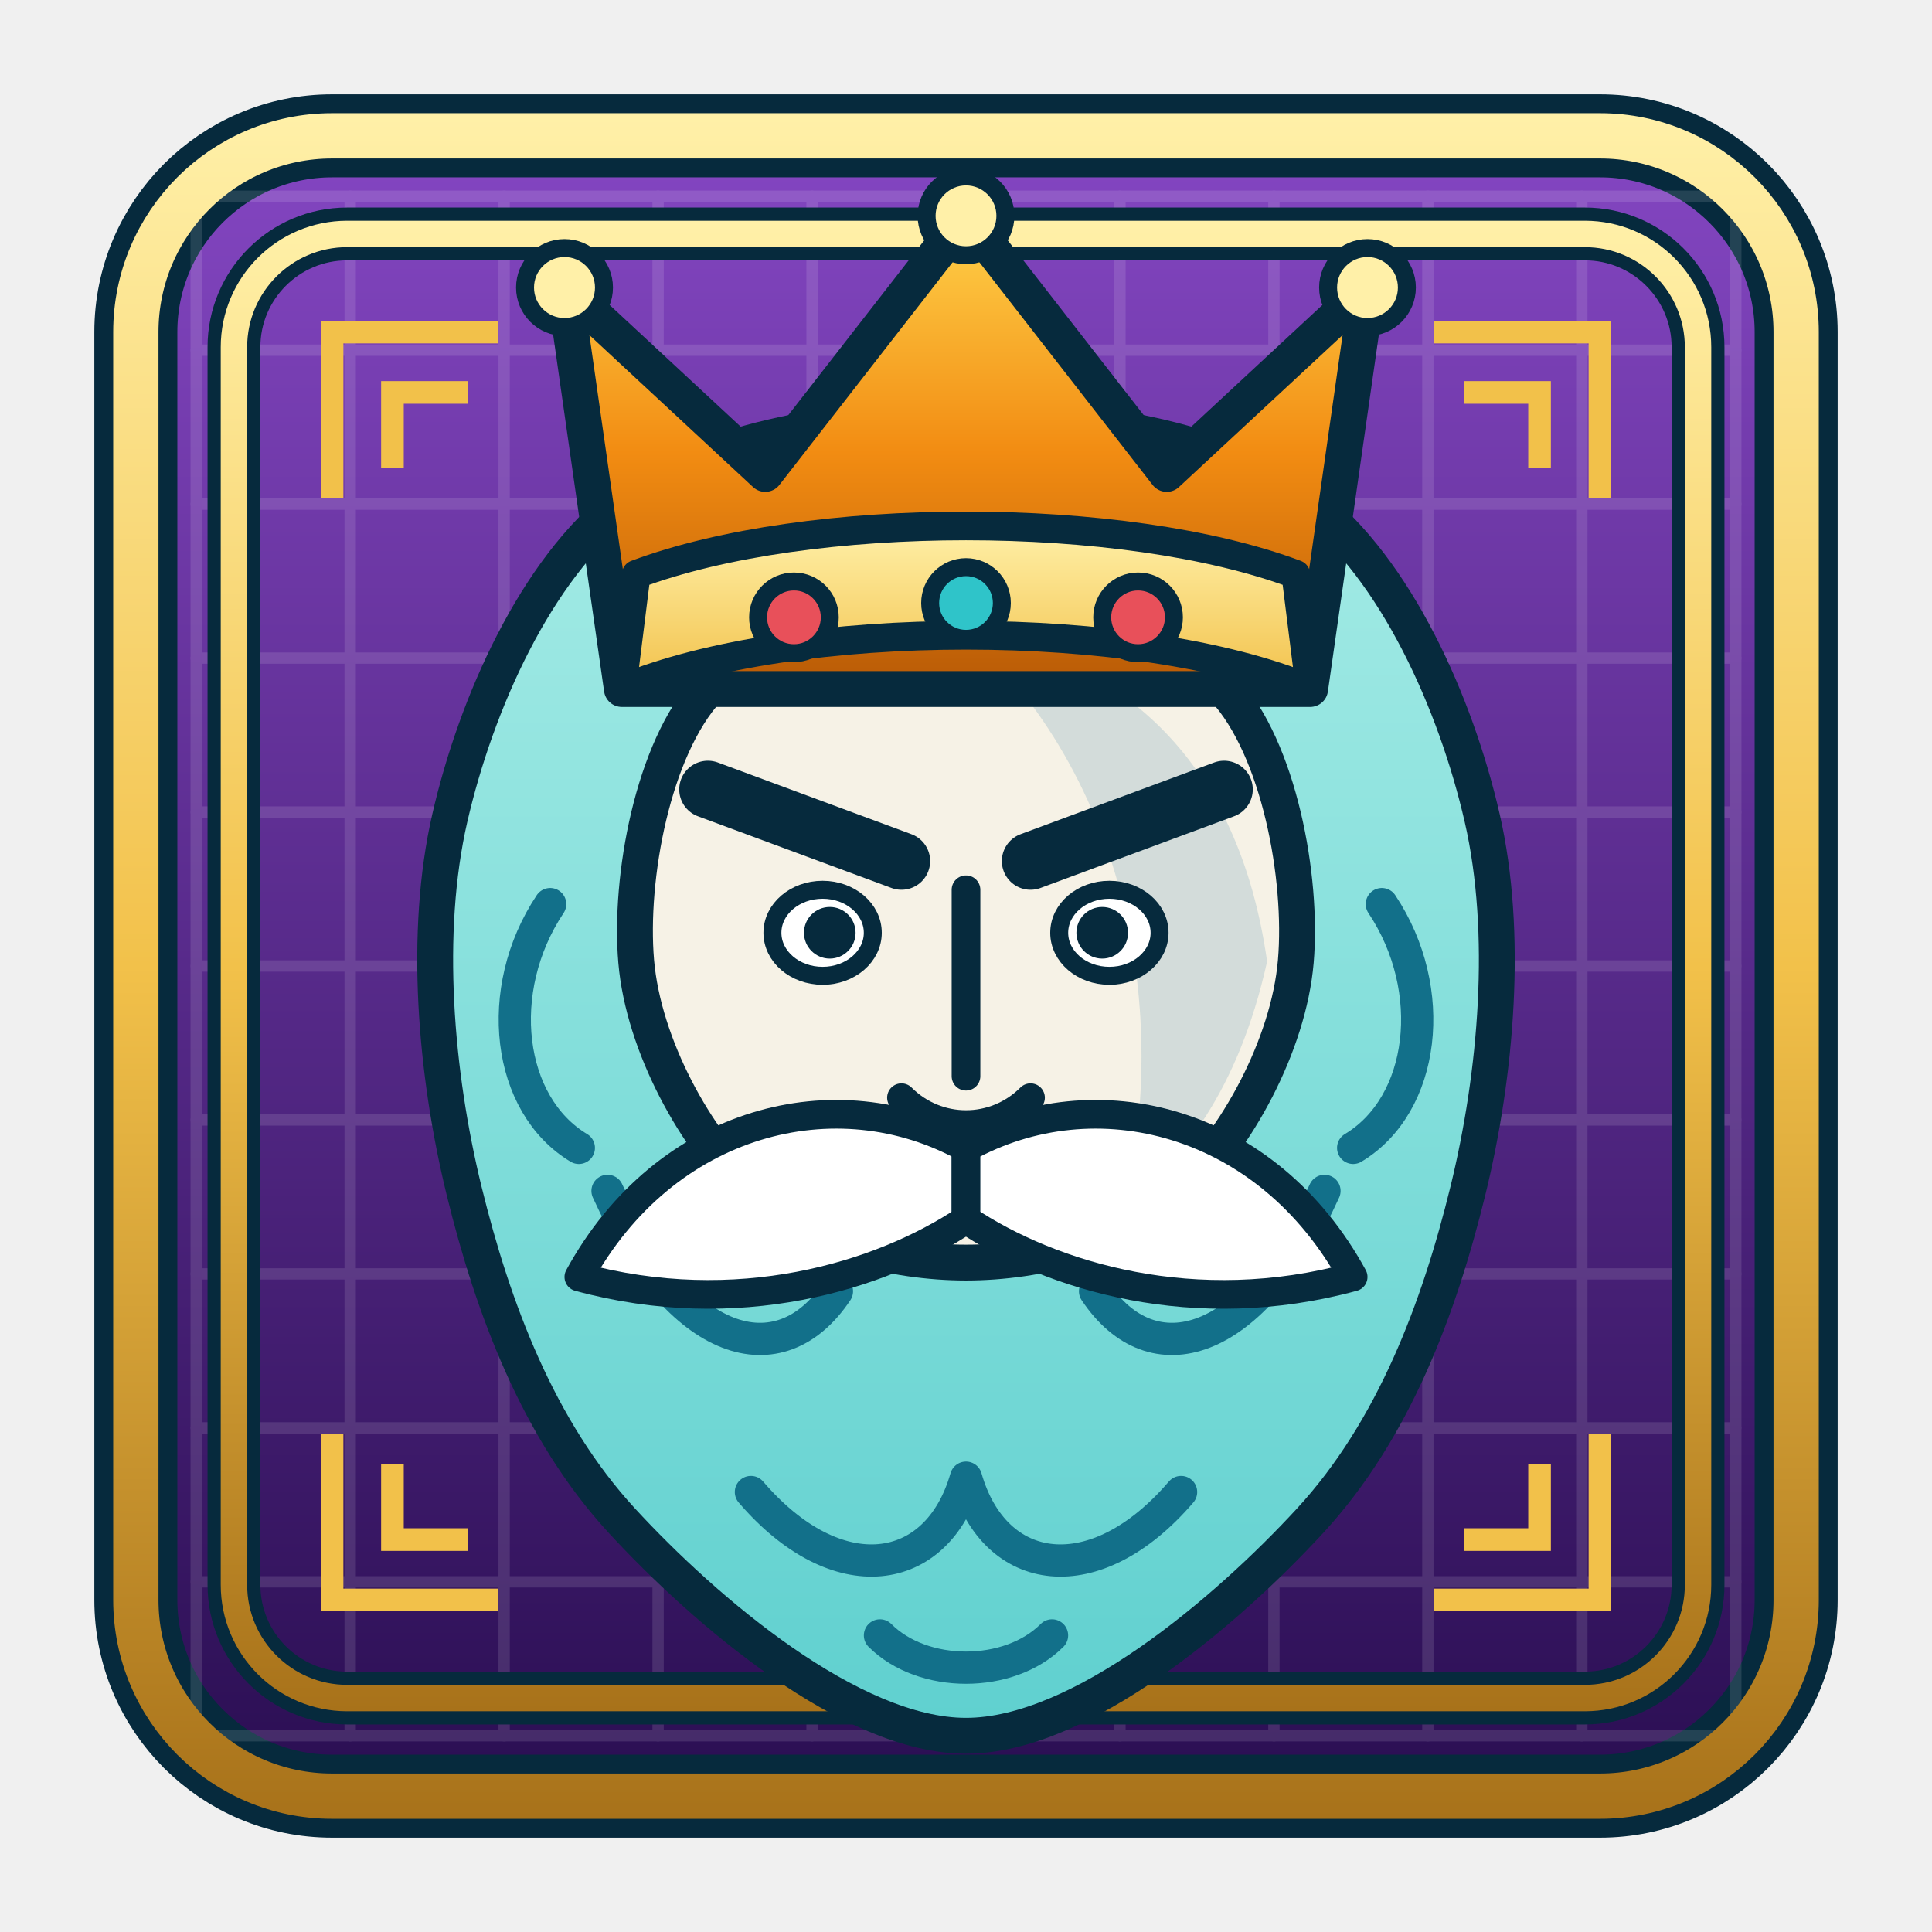
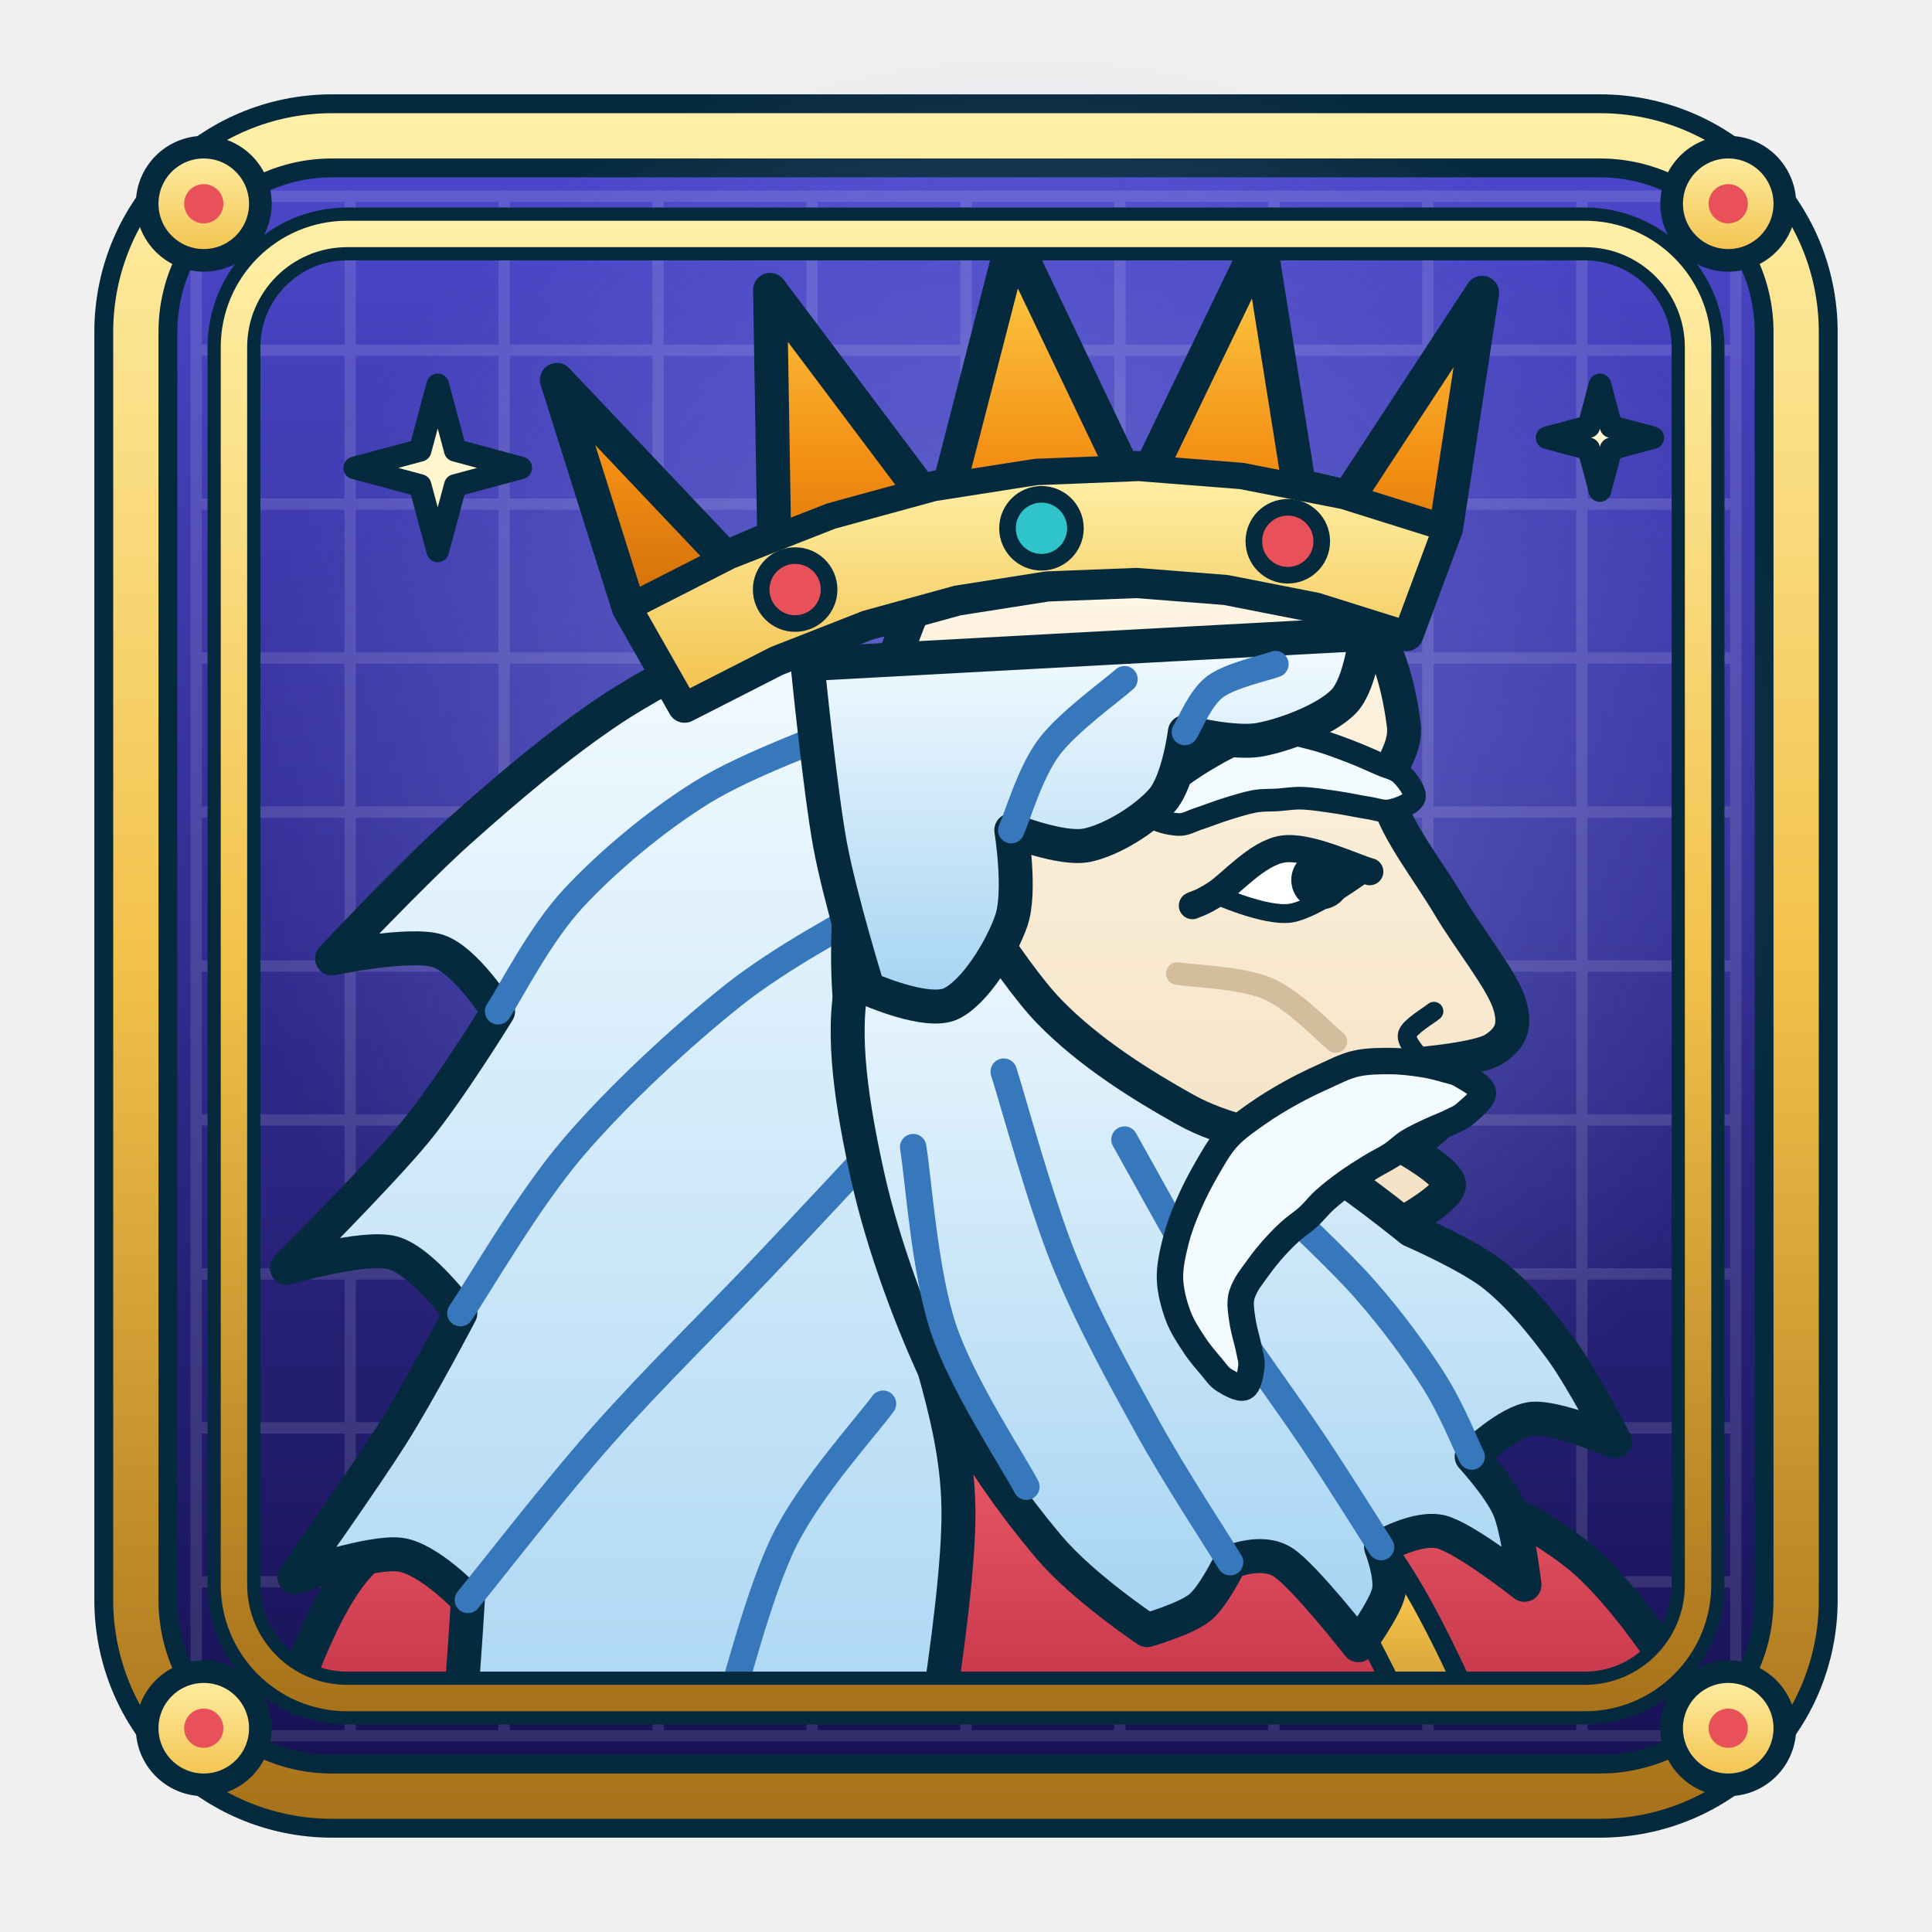
<svg xmlns="http://www.w3.org/2000/svg" width="256" height="256" viewBox="0 0 256 256">
  <defs>
    <linearGradient id="linear-gradient-1" x1="128" y1="18" x2="128" y2="238" gradientUnits="userSpaceOnUse">
-       <stop offset="0" stop-color="#8446c2" />
-       <stop offset="1" stop-color="#2a0e52" />
+       <stop offset="0" stop-color="#4c48cc" />
+       <stop offset="1" stop-color="#161052" />
    </linearGradient>
-     <linearGradient id="linear-gradient-2" x1="128" y1="15" x2="128" y2="241" gradientUnits="userSpaceOnUse">
+     <radialGradient id="radial-gradient-1" cx="136" cy="108" r="104" gradientUnits="userSpaceOnUse">
+       <stop offset="0" stop-color="#9aa4ff" stop-opacity="0.5" />
+       <stop offset="1" stop-color="#9aa4ff" stop-opacity="0" />
+     </radialGradient>
+     <clipPath id="clip-path-1">
+       <path d="M46 31 L210 31 C218.28 31 225 37.72 225 46 L225 210 C225 218.28 218.28 225 210 225 L46 225 C37.72 225 31 218.28 31 210 L31 46 C31 37.72 37.72 31 46 31 Z" />
+     </clipPath>
+     <linearGradient id="linear-gradient-2" x1="134" y1="184" x2="134" y2="244" gradientUnits="userSpaceOnUse">
+       <stop offset="0" stop-color="#f2606c" />
+       <stop offset="1" stop-color="#b3243c" />
+     </linearGradient>
+     <linearGradient id="linear-gradient-3" x1="175" y1="187" x2="175" y2="239" gradientUnits="userSpaceOnUse">
      <stop offset="0" stop-color="#fff0a8" />
      <stop offset="0.5" stop-color="#f2c14a" />
      <stop offset="1" stop-color="#a8721a" />
    </linearGradient>
-     <linearGradient id="linear-gradient-3" x1="128" y1="29.25" x2="128" y2="226.75" gradientUnits="userSpaceOnUse">
+     <linearGradient id="linear-gradient-4" x1="85.5" y1="82" x2="85.5" y2="246" gradientUnits="userSpaceOnUse">
+       <stop offset="0" stop-color="#f4fbff" />
+       <stop offset="1" stop-color="#a4d3f2" />
+     </linearGradient>
+     <linearGradient id="linear-gradient-5" x1="156.38" y1="73.8" x2="156.38" y2="183.51" gradientUnits="userSpaceOnUse">
+       <stop offset="0" stop-color="#fff6e4" />
+       <stop offset="1" stop-color="#f0dcbc" />
+     </linearGradient>
+     <linearGradient id="linear-gradient-6" x1="163.16" y1="114" x2="163.16" y2="218" gradientUnits="userSpaceOnUse">
+       <stop offset="0" stop-color="#f4fbff" />
+       <stop offset="1" stop-color="#a4d3f2" />
+     </linearGradient>
+     <linearGradient id="linear-gradient-7" x1="144" y1="84" x2="144" y2="133.37" gradientUnits="userSpaceOnUse">
+       <stop offset="0" stop-color="#f4fbff" />
+       <stop offset="1" stop-color="#a4d3f2" />
+     </linearGradient>
+     <linearGradient id="linear-gradient-8" x1="135.09" y1="31.68" x2="135.09" y2="93.52" gradientUnits="userSpaceOnUse">
+       <stop offset="0" stop-color="#ffd24a" />
+       <stop offset="0.5" stop-color="#f28c12" />
+       <stop offset="1" stop-color="#b85a06" />
+     </linearGradient>
+     <linearGradient id="linear-gradient-9" x1="137.46" y1="62" x2="137.46" y2="93.52" gradientUnits="userSpaceOnUse">
+       <stop offset="0" stop-color="#fff0a8" />
+       <stop offset="1" stop-color="#f2c14a" />
+     </linearGradient>
+     <linearGradient id="linear-gradient-10" x1="128" y1="15" x2="128" y2="241" gradientUnits="userSpaceOnUse">
      <stop offset="0" stop-color="#fff0a8" />
      <stop offset="0.5" stop-color="#f2c14a" />
      <stop offset="1" stop-color="#a8721a" />
    </linearGradient>
-     <linearGradient id="linear-gradient-4" x1="128" y1="55.2" x2="128" y2="230" gradientUnits="userSpaceOnUse">
-       <stop offset="0" stop-color="#a6ece6" />
-       <stop offset="1" stop-color="#5fd0cf" />
+     <linearGradient id="linear-gradient-11" x1="128" y1="29.25" x2="128" y2="226.75" gradientUnits="userSpaceOnUse">
+       <stop offset="0" stop-color="#fff0a8" />
+       <stop offset="0.5" stop-color="#f2c14a" />
+       <stop offset="1" stop-color="#a8721a" />
    </linearGradient>
-     <linearGradient id="linear-gradient-5" x1="128" y1="28.6" x2="128" y2="91.3" gradientUnits="userSpaceOnUse">
-       <stop offset="0" stop-color="#ffd24a" />
-       <stop offset="0.5" stop-color="#f28c12" />
-       <stop offset="1" stop-color="#b85a06" />
+     <linearGradient id="linear-gradient-12" x1="27" y1="19.5" x2="27" y2="34.5" gradientUnits="userSpaceOnUse">
+       <stop offset="0" stop-color="#fff0a8" />
+       <stop offset="1" stop-color="#f2c14a" />
    </linearGradient>
-     <linearGradient id="linear-gradient-6" x1="128" y1="69.69" x2="128" y2="91.3" gradientUnits="userSpaceOnUse">
+     <linearGradient id="linear-gradient-13" x1="27" y1="221.5" x2="27" y2="236.5" gradientUnits="userSpaceOnUse">
+       <stop offset="0" stop-color="#fff0a8" />
+       <stop offset="1" stop-color="#f2c14a" />
+     </linearGradient>
+     <linearGradient id="linear-gradient-14" x1="229" y1="19.5" x2="229" y2="34.5" gradientUnits="userSpaceOnUse">
+       <stop offset="0" stop-color="#fff0a8" />
+       <stop offset="1" stop-color="#f2c14a" />
+     </linearGradient>
+     <linearGradient id="linear-gradient-15" x1="229" y1="221.5" x2="229" y2="236.5" gradientUnits="userSpaceOnUse">
      <stop offset="0" stop-color="#fff0a8" />
      <stop offset="1" stop-color="#f2c14a" />
    </linearGradient>
  </defs>
  <g>
    <path d="M44 18 L212 18 C226.36 18 238 29.64 238 44 L238 212 C238 226.36 226.36 238 212 238 L44 238 C29.64 238 18 226.36 18 212 L18 44 C18 29.64 29.64 18 44 18 Z" fill="url(#linear-gradient-1)" stroke="#062a3d" stroke-width="11" stroke-linecap="round" stroke-linejoin="round" />
+     <circle cx="136" cy="108" r="104" fill="url(#radial-gradient-1)" />
    <g opacity="0.12">
      <rect x="26" y="26" width="204" height="204" fill="none" stroke="#ffffff" stroke-width="1.5" stroke-linecap="round" stroke-linejoin="round" />
      <line x1="26" y1="46.4" x2="230" y2="46.4" fill="none" stroke="#ffffff" stroke-width="1.5" stroke-linecap="round" stroke-linejoin="round" />
      <line x1="26" y1="66.8" x2="230" y2="66.8" fill="none" stroke="#ffffff" stroke-width="1.5" stroke-linecap="round" stroke-linejoin="round" />
      <line x1="26" y1="87.2" x2="230" y2="87.2" fill="none" stroke="#ffffff" stroke-width="1.5" stroke-linecap="round" stroke-linejoin="round" />
      <line x1="26" y1="107.6" x2="230" y2="107.6" fill="none" stroke="#ffffff" stroke-width="1.5" stroke-linecap="round" stroke-linejoin="round" />
      <line x1="26" y1="128" x2="230" y2="128" fill="none" stroke="#ffffff" stroke-width="1.5" stroke-linecap="round" stroke-linejoin="round" />
      <line x1="26" y1="148.4" x2="230" y2="148.4" fill="none" stroke="#ffffff" stroke-width="1.5" stroke-linecap="round" stroke-linejoin="round" />
      <line x1="26" y1="168.8" x2="230" y2="168.8" fill="none" stroke="#ffffff" stroke-width="1.5" stroke-linecap="round" stroke-linejoin="round" />
      <line x1="26" y1="189.2" x2="230" y2="189.2" fill="none" stroke="#ffffff" stroke-width="1.5" stroke-linecap="round" stroke-linejoin="round" />
      <line x1="26" y1="209.6" x2="230" y2="209.6" fill="none" stroke="#ffffff" stroke-width="1.5" stroke-linecap="round" stroke-linejoin="round" />
      <line x1="46.4" y1="26" x2="46.4" y2="230" fill="none" stroke="#ffffff" stroke-width="1.5" stroke-linecap="round" stroke-linejoin="round" />
      <line x1="66.8" y1="26" x2="66.8" y2="230" fill="none" stroke="#ffffff" stroke-width="1.5" stroke-linecap="round" stroke-linejoin="round" />
      <line x1="87.2" y1="26" x2="87.2" y2="230" fill="none" stroke="#ffffff" stroke-width="1.5" stroke-linecap="round" stroke-linejoin="round" />
      <line x1="107.6" y1="26" x2="107.6" y2="230" fill="none" stroke="#ffffff" stroke-width="1.5" stroke-linecap="round" stroke-linejoin="round" />
      <line x1="128" y1="26" x2="128" y2="230" fill="none" stroke="#ffffff" stroke-width="1.5" stroke-linecap="round" stroke-linejoin="round" />
      <line x1="148.4" y1="26" x2="148.4" y2="230" fill="none" stroke="#ffffff" stroke-width="1.5" stroke-linecap="round" stroke-linejoin="round" />
      <line x1="168.8" y1="26" x2="168.8" y2="230" fill="none" stroke="#ffffff" stroke-width="1.5" stroke-linecap="round" stroke-linejoin="round" />
      <line x1="189.2" y1="26" x2="189.2" y2="230" fill="none" stroke="#ffffff" stroke-width="1.5" stroke-linecap="round" stroke-linejoin="round" />
      <line x1="209.6" y1="26" x2="209.6" y2="230" fill="none" stroke="#ffffff" stroke-width="1.5" stroke-linecap="round" stroke-linejoin="round" />
    </g>
-     <path d="M44 18 L212 18 C226.36 18 238 29.64 238 44 L238 212 C238 226.36 226.36 238 212 238 L44 238 C29.64 238 18 226.36 18 212 L18 44 C18 29.64 29.64 18 44 18 Z" fill="none" stroke="url(#linear-gradient-2)" stroke-width="6" stroke-linecap="round" stroke-linejoin="round" />
+     <g clip-path="url(#clip-path-1)">
+       <g>
+         <path d="M33 244 C33 244 39.33 217 47 208 C54.67 199 66.67 194 79 190 C91.33 186 106.33 184 121 184 C135.67 184 152.33 186.33 167 190 C181.67 193.67 197.67 197 209 206 C220.33 215 235 244 235 244 Z" fill="url(#linear-gradient-2)" stroke="#062a3d" stroke-width="4.5" stroke-linecap="round" stroke-linejoin="round" />
+         <path d="M155 190 C159 192.67 172.33 198.33 179 206 C185.67 213.67 192.33 231 195 236" fill="none" stroke="#062a3d" stroke-width="11" stroke-linecap="round" stroke-linejoin="round" />
+         <path d="M155 190 C159 192.67 172.33 198.33 179 206 C185.67 213.67 192.33 231 195 236" fill="none" stroke="url(#linear-gradient-3)" stroke-width="6" stroke-linecap="round" stroke-linejoin="round" />
+         <path d="M103 82 C103 82 88 89.33 81 94 C74 98.67 67.17 104.5 61 110 C54.83 115.5 44 127 44 127 C44 127 54.33 124.83 58 126 C61.67 127.17 66 134 66 134 C66 134 59.67 144.33 55 150 C50.33 155.67 38 168 38 168 C38 168 48.17 165 52 166 C55.83 167 61 174 61 174 C61 174 55.67 184.17 52 190 C48.33 195.83 39 209 39 209 C39 209 49.17 205.5 53 206 C56.83 206.5 62 212 62 212 C62 212 61.5 220.33 61 226 C60.5 231.67 59 246 59 246 L121 246 C121 246 127.17 213.67 127 200 C126.83 186.33 120.83 175.67 120 164 C119.17 152.33 119.83 140.33 122 130 C124.17 119.67 133 102 133 102 Z" fill="url(#linear-gradient-4)" stroke="#062a3d" stroke-width="4.5" stroke-linecap="round" stroke-linejoin="round" />
+         <path d="M113 96 C109.67 97.5 99.17 101.17 93 105 C86.83 108.83 80.5 114.17 76 119 C71.5 123.83 67.67 131.5 66 134" fill="none" stroke="#3777bb" stroke-width="3.5" stroke-linecap="round" stroke-linejoin="round" />
+         <path d="M116 120 C112.83 122 103.67 126.67 97 132 C90.33 137.33 82 145 76 152 C70 159 63.5 170.33 61 174" fill="none" stroke="#3777bb" stroke-width="3.5" stroke-linecap="round" stroke-linejoin="round" />
+         <path d="M116 152 C113.5 154.67 107 161.67 101 168 C95 174.33 86.5 182.67 80 190 C73.5 197.33 65 208.33 62 212" fill="none" stroke="#3777bb" stroke-width="3.5" stroke-linecap="round" stroke-linejoin="round" />
+         <path d="M117 186 C114.83 189 107.5 197 104 204 C100.5 211 97.33 224 96 228" fill="none" stroke="#3777bb" stroke-width="3.5" stroke-linecap="round" stroke-linejoin="round" />
+         <path d="M123 76 C123 76 157.33 73 167 74 C176.67 75 177.83 78.33 181 82 C184.17 85.67 185.5 92 186 96 C186.5 100 183 102 184 106 C185 110 189.33 115.5 192 120 C194.67 124.5 199 129.83 200 133 C201 136.17 200 137.67 198 139 C196 140.33 188 141 188 141 C188 141 191.33 146.17 191 148 C190.67 149.83 186 152 186 152 C186 152 192 155.33 192 157 C192 158.67 186 162 186 162 C186 162 190.83 168.67 189 172 C187.17 175.33 181.67 180.33 175 182 C168.33 183.67 157.33 184.33 149 182 C140.67 179.67 131 175.67 125 168 C119 160.33 114.67 147.33 113 136 C111.33 124.67 113.33 110 115 100 C116.67 90 123 76 123 76 Z" fill="url(#linear-gradient-5)" stroke="#062a3d" stroke-width="4.5" stroke-linecap="round" stroke-linejoin="round" />
+         <path d="M190 134 C189.42 134.5 186.83 136 186.5 137 C186.17 138 187.75 139.5 188 140" fill="none" stroke="#062a3d" stroke-width="2.5" stroke-linecap="round" stroke-linejoin="round" />
+         <path d="M156 129 C158 129.33 164.5 129.5 168 131 C171.5 132.5 175.5 136.83 177 138" fill="none" stroke="#d3bd9c" stroke-width="3" stroke-linecap="round" stroke-linejoin="round" />
+         <path d="M161 118.5 C161 118.5 166.67 113 170 112.5 C173.33 112 181 115.5 181 115.5 C181 115.5 174.33 120.5 171 121 C167.67 121.5 161 118.5 161 118.5 Z" fill="#ffffff" stroke="#062a3d" stroke-width="2.5" stroke-linecap="round" stroke-linejoin="round" />
+         <circle cx="175" cy="116.6" r="3.9" fill="#062a3d" />
+         <path d="M158 120 C158.5 119.75 159 119.75 161 118.5 C163 117.25 166.58 113 170 112.5 C173.42 112 179.58 115 181.5 115.5" fill="none" stroke="#062a3d" stroke-width="3.6" stroke-linecap="round" stroke-linejoin="round" />
+         <path d="M152.75 108.09 C153.12 108.84 155.08 109.18 156.09 109.25 C157.1 109.31 157.74 108.83 158.8 108.49 C159.86 108.15 161.21 107.6 162.45 107.22 C163.69 106.83 165.1 106.39 166.24 106.18 C167.38 105.98 168.24 106.06 169.3 105.99 C170.36 105.92 171.33 105.72 172.61 105.77 C173.89 105.82 175.54 106.08 176.98 106.29 C178.42 106.5 180.01 106.85 181.23 107.04 C182.45 107.22 183.28 107.63 184.31 107.4 C185.34 107.18 187.17 106.49 187.4 105.69 C187.63 104.89 186.44 103.33 185.69 102.6 C184.94 101.86 184.08 101.79 182.92 101.28 C181.77 100.77 180.28 100.09 178.77 99.52 C177.26 98.95 175.54 98.29 173.86 97.87 C172.18 97.45 170.37 96.9 168.7 97.01 C167.03 97.12 165.35 97.92 163.82 98.56 C162.3 99.2 160.84 100.08 159.55 100.84 C158.27 101.6 157.08 102.46 156.14 103.11 C155.2 103.76 154.47 103.92 153.91 104.75 C153.34 105.58 152.39 107.34 152.75 108.09 Z" fill="#f4fbff" stroke="#062a3d" stroke-width="3" stroke-linecap="round" stroke-linejoin="round" />
+         <path d="M125 114 C125 114 133.67 128.5 139 134 C144.33 139.5 151.33 143.83 157 147 C162.67 150.17 168 150.33 173 153 C178 155.67 187 163 187 163 C187 163 194.67 166.33 198 169 C201.33 171.67 204.33 175.33 207 179 C209.67 182.67 214 191 214 191 C214 191 206.17 187.67 203 188 C199.83 188.33 195 193 195 193 C195 193 198.83 197.17 200 200 C201.17 202.83 202 210 202 210 C202 210 194.17 203.83 191 203 C187.83 202.17 183 205 183 205 C183 205 184.5 208.83 184 211 C183.5 213.17 180 218 180 218 C180 218 172.83 208.83 170 207 C167.17 205.17 163 207 163 207 C163 207 160.83 211.5 159 213 C157.17 214.5 152 216 152 216 C152 216 143.5 210.33 139 205 C134.5 199.67 129 192.17 125 184 C121 175.83 117 165 115 156 C113 147 111.33 137 113 130 C114.67 123 125 114 125 114 Z" fill="url(#linear-gradient-6)" stroke="#062a3d" stroke-width="4.5" stroke-linecap="round" stroke-linejoin="round" />
+         <path d="M169 159 C171 161 177.5 167 181 171 C184.5 175 187.67 179.33 190 183 C192.33 186.67 194.17 191.33 195 193" fill="none" stroke="#3777bb" stroke-width="3.5" stroke-linecap="round" stroke-linejoin="round" />
+         <path d="M149 151 C151 154.5 156.83 165.33 161 172 C165.17 178.67 170.33 185.5 174 191 C177.67 196.5 181.5 202.67 183 205" fill="none" stroke="#3777bb" stroke-width="3.5" stroke-linecap="round" stroke-linejoin="round" />
+         <path d="M133 142 C134.33 146.17 137.83 159.17 141 167 C144.17 174.83 148.33 182.33 152 189 C155.67 195.67 161.17 204 163 207" fill="none" stroke="#3777bb" stroke-width="3.5" stroke-linecap="round" stroke-linejoin="round" />
+         <path d="M121 152 C121.67 156 122.5 168.5 125 176 C127.5 183.5 134.17 193.5 136 197" fill="none" stroke="#3777bb" stroke-width="3.5" stroke-linecap="round" stroke-linejoin="round" />
+         <path d="M196.49 144.77 C196.41 143.94 194.59 143.02 193.77 142.51 C192.95 142 192.5 141.96 191.59 141.71 C190.69 141.45 189.58 141.15 188.35 140.97 C187.11 140.78 185.65 140.6 184.2 140.6 C182.75 140.59 181.12 140.6 179.65 140.94 C178.19 141.28 176.83 142 175.4 142.65 C173.96 143.29 172.5 144 171.05 144.81 C169.59 145.62 168.08 146.52 166.67 147.51 C165.27 148.5 163.78 149.5 162.64 150.76 C161.49 152.02 160.66 153.58 159.8 155.06 C158.94 156.55 158.15 158.1 157.48 159.66 C156.81 161.22 156.2 162.8 155.79 164.43 C155.38 166.07 154.98 167.8 155.03 169.45 C155.08 171.1 155.56 172.86 156.1 174.33 C156.64 175.79 157.54 177.12 158.28 178.24 C159.02 179.37 159.88 180.33 160.53 181.1 C161.18 181.87 161.47 182.4 162.19 182.86 C162.91 183.31 164.25 184.09 164.86 183.81 C165.46 183.52 165.7 182 165.81 181.14 C165.91 180.29 165.65 179.62 165.47 178.68 C165.29 177.75 164.9 176.53 164.72 175.51 C164.54 174.48 164.36 173.34 164.4 172.52 C164.44 171.69 164.66 171.2 164.97 170.55 C165.28 169.9 165.69 169.38 166.24 168.61 C166.79 167.85 167.51 166.85 168.27 165.97 C169.03 165.08 169.94 164.12 170.79 163.33 C171.64 162.54 172.57 161.97 173.36 161.24 C174.16 160.51 174.73 159.72 175.58 158.96 C176.42 158.2 177.45 157.41 178.45 156.69 C179.46 155.97 180.62 155.24 181.6 154.64 C182.58 154.03 183.51 153.61 184.35 153.06 C185.19 152.51 185.8 151.85 186.64 151.32 C187.48 150.8 188.48 150.35 189.4 149.91 C190.33 149.47 191.38 149.09 192.19 148.68 C192.99 148.28 193.51 148.14 194.23 147.49 C194.95 146.84 196.57 145.6 196.49 144.77 Z" fill="#f4fbff" stroke="#062a3d" stroke-width="3.5" stroke-linecap="round" stroke-linejoin="round" />
+         <path d="M107 88 L181 84 C181 84 180.33 90.67 178 93 C175.67 95.33 170.5 97.33 167 98 C163.5 98.67 157 97 157 97 C157 97 156.17 103.5 154 106 C151.83 108.5 147.33 111.33 144 112 C140.67 112.67 134 110 134 110 C134 110 135.33 118.17 134 122 C132.67 125.83 129.17 131.5 126 133 C122.83 134.5 115 131 115 131 C115 131 111.33 119.17 110 112 C108.67 104.83 107 88 107 88 Z" fill="url(#linear-gradient-7)" stroke="#062a3d" stroke-width="4.5" stroke-linecap="round" stroke-linejoin="round" />
+         <path d="M169 88 C167.67 88.5 163 89.5 161 91 C159 92.5 157.67 96 157 97" fill="none" stroke="#3777bb" stroke-width="3.5" stroke-linecap="round" stroke-linejoin="round" />
+         <path d="M149 90 C147.33 91.5 141.5 95.67 139 99 C136.5 102.33 134.83 108.17 134 110" fill="none" stroke="#3777bb" stroke-width="3.5" stroke-linecap="round" stroke-linejoin="round" />
+         <polygon points="186.38,84.03 174.4,80.27 162.48,77.93 150.6,77 138.73,77.46 126.83,79.33 114.87,82.62 102.83,87.34 90.71,93.52 83.29,80.48 73.79,50.34 96.13,73.91 102.58,71.15 102.04,38.41 122.04,65.03 125.84,64.22 134.24,31.68 148.72,61.98 152.53,62.05 166.98,32.12 172.13,64.37 178.64,65.87 196.39,38.79 191.62,69.97" fill="url(#linear-gradient-8)" stroke="#062a3d" stroke-width="4.5" stroke-linecap="round" stroke-linejoin="round" />
+         <polygon points="186.38,84.03 174.4,80.27 162.48,77.93 150.6,77 138.73,77.46 126.83,79.33 114.87,82.62 102.83,87.34 90.71,93.52 83.29,80.48 96.67,73.66 110.13,68.38 123.67,64.67 137.27,62.54 150.9,62 164.52,63.07 178.1,65.73 191.62,69.97" fill="url(#linear-gradient-9)" stroke="#062a3d" stroke-width="3.5" stroke-linecap="round" stroke-linejoin="round" />
+         <circle cx="170.64" cy="71.72" r="4.5" fill="#e8505a" stroke="#062a3d" stroke-width="2.2" stroke-linecap="round" stroke-linejoin="round" />
+         <circle cx="138" cy="70" r="4.5" fill="#2fc4c9" stroke="#062a3d" stroke-width="2.2" stroke-linecap="round" stroke-linejoin="round" />
+         <circle cx="105.36" cy="78.12" r="4.5" fill="#e8505a" stroke="#062a3d" stroke-width="2.2" stroke-linecap="round" stroke-linejoin="round" />
+       </g>
+     </g>
+     <path d="M44 18 L212 18 C226.36 18 238 29.64 238 44 L238 212 C238 226.36 226.36 238 212 238 L44 238 C29.64 238 18 226.36 18 212 L18 44 C18 29.64 29.64 18 44 18 Z" fill="none" stroke="url(#linear-gradient-10)" stroke-width="6" stroke-linecap="round" stroke-linejoin="round" />
    <path d="M46 31 L210 31 C218.28 31 225 37.72 225 46 L225 210 C225 218.28 218.28 225 210 225 L46 225 C37.72 225 31 218.28 31 210 L31 46 C31 37.72 37.72 31 46 31 Z" fill="none" stroke="#062a3d" stroke-width="7" stroke-linecap="round" stroke-linejoin="round" />
-     <path d="M46 31 L210 31 C218.28 31 225 37.72 225 46 L225 210 C225 218.28 218.28 225 210 225 L46 225 C37.72 225 31 218.28 31 210 L31 46 C31 37.72 37.72 31 46 31 Z" fill="none" stroke="url(#linear-gradient-3)" stroke-width="3.5" stroke-linecap="round" stroke-linejoin="round" />
-     <path d="M44 66 L44 44 L66 44 M52 62 L52 52 L62 52" fill="none" stroke="#f2c14a" stroke-width="3" stroke-miterlimit="10" />
-     <path d="M44 190 L44 212 L66 212 M52 194 L52 204 L62 204" fill="none" stroke="#f2c14a" stroke-width="3" stroke-miterlimit="10" />
-     <path d="M212 66 L212 44 L190 44 M204 62 L204 52 L194 52" fill="none" stroke="#f2c14a" stroke-width="3" stroke-miterlimit="10" />
-     <path d="M212 190 L212 212 L190 212 M204 194 L204 204 L194 204" fill="none" stroke="#f2c14a" stroke-width="3" stroke-miterlimit="10" />
-     <g>
-       <path d="M128 55.2 C143.2 55.2 162.2 57.74 173.6 66.6 C185 75.46 192.91 93.2 196.4 108.4 C199.89 123.6 198.3 142.29 194.5 157.8 C190.7 173.31 184.69 189.46 173.6 201.5 C162.51 213.54 143.2 230 128 230 C112.8 230 93.49 213.54 82.4 201.5 C71.31 189.46 65.3 173.31 61.5 157.8 C57.7 142.29 56.11 123.6 59.6 108.4 C63.09 93.2 71 75.46 82.4 66.6 C93.8 57.74 112.8 55.2 128 55.2 Z" fill="url(#linear-gradient-4)" stroke="#062a3d" stroke-width="4.75" stroke-linecap="round" stroke-linejoin="round" />
-       <path d="M80.5 157.8 C90 178.7 103.3 182.5 110.9 171.1" fill="none" stroke="#12708a" stroke-width="4.27" stroke-linecap="round" stroke-linejoin="round" />
-       <path d="M175.5 157.8 C166 178.7 152.7 182.5 145.1 171.1" fill="none" stroke="#12708a" stroke-width="4.27" stroke-linecap="round" stroke-linejoin="round" />
-       <path d="M99.5 197.7 C110.9 211 124.2 209.1 128 195.8 C131.8 209.1 145.1 211 156.5 197.7" fill="none" stroke="#12708a" stroke-width="4.27" stroke-linecap="round" stroke-linejoin="round" />
-       <path d="M72.9 119.8 C65.3 131.2 67.2 146.4 76.7 152.1" fill="none" stroke="#12708a" stroke-width="4.27" stroke-linecap="round" stroke-linejoin="round" />
-       <path d="M183.1 119.8 C190.7 131.2 188.8 146.4 179.3 152.1" fill="none" stroke="#12708a" stroke-width="4.27" stroke-linecap="round" stroke-linejoin="round" />
-       <path d="M116.6 216.7 C122.3 222.4 133.7 222.4 139.4 216.7" fill="none" stroke="#12708a" stroke-width="4.27" stroke-linecap="round" stroke-linejoin="round" />
-       <path d="M128 79.9 C139.4 79.9 154.91 83.39 162.2 91.3 C169.49 99.21 172.65 116.31 171.7 127.4 C170.75 138.49 163.79 151.15 156.5 157.8 C149.21 164.45 137.5 167.3 128 167.3 C118.5 167.3 106.79 164.45 99.5 157.8 C92.21 151.15 85.25 138.49 84.3 127.4 C83.35 116.31 86.51 99.21 93.8 91.3 C101.09 83.39 116.6 79.9 128 79.9 Z" fill="#f6f2e6" stroke="#062a3d" stroke-width="4.75" stroke-linecap="round" stroke-linejoin="round" />
-       <path d="M128 83.7 C148.9 87.5 164.1 100.8 167.9 127.4 C164.1 144.5 156.5 154 148.9 159.7 C154.6 136.9 150.8 104.6 128 83.7 Z" fill="#c5d3d4" opacity="0.7" />
-       <line x1="93.8" y1="104.6" x2="119.45" y2="114.1" fill="none" stroke="#062a3d" stroke-width="7.6" stroke-linecap="round" stroke-linejoin="round" />
-       <ellipse cx="109" cy="123.6" rx="6.65" ry="5.7" fill="#ffffff" stroke="#062a3d" stroke-width="2.38" stroke-linecap="round" stroke-linejoin="round" />
-       <circle cx="109.95" cy="123.6" r="3.42" fill="#062a3d" />
-       <path d="M128 152.1 C110.9 142.6 88.1 148.3 76.7 169.2 C97.6 174.9 116.6 169.2 128 161.6 Z" fill="#ffffff" stroke="#062a3d" stroke-width="3.8" stroke-linecap="round" stroke-linejoin="round" />
-       <line x1="162.2" y1="104.6" x2="136.55" y2="114.1" fill="none" stroke="#062a3d" stroke-width="7.6" stroke-linecap="round" stroke-linejoin="round" />
-       <ellipse cx="147" cy="123.6" rx="6.65" ry="5.7" fill="#ffffff" stroke="#062a3d" stroke-width="2.38" stroke-linecap="round" stroke-linejoin="round" />
-       <circle cx="146.05" cy="123.6" r="3.42" fill="#062a3d" />
-       <path d="M128 152.1 C145.1 142.6 167.9 148.3 179.3 169.2 C158.4 174.9 139.4 169.2 128 161.6 Z" fill="#ffffff" stroke="#062a3d" stroke-width="3.8" stroke-linecap="round" stroke-linejoin="round" />
-       <path d="M128 117.9 L128 142.6 M119.45 145.45 C124.2 150.2 131.8 150.2 136.55 145.45" fill="none" stroke="#062a3d" stroke-width="3.8" stroke-linecap="round" stroke-linejoin="round" />
-       <polygon points="82.4,91.3 74.8,38.1 101.4,62.8 128,28.6 154.6,62.8 181.2,38.1 173.6,91.3" fill="url(#linear-gradient-5)" stroke="#062a3d" stroke-width="4.75" stroke-linecap="round" stroke-linejoin="round" />
-       <path d="M82.4 91.3 C105.2 81.8 150.8 81.8 173.6 91.3 L171.7 76.1 C148.9 67.55 107.1 67.55 84.3 76.1 Z" fill="url(#linear-gradient-6)" stroke="#062a3d" stroke-width="3.8" stroke-linecap="round" stroke-linejoin="round" />
-       <circle cx="128" cy="79.9" r="4.75" fill="#2fc4c9" stroke="#062a3d" stroke-width="2.38" stroke-linecap="round" stroke-linejoin="round" />
-       <circle cx="105.2" cy="81.8" r="4.75" fill="#e8505a" stroke="#062a3d" stroke-width="2.38" stroke-linecap="round" stroke-linejoin="round" />
-       <circle cx="150.8" cy="81.8" r="4.75" fill="#e8505a" stroke="#062a3d" stroke-width="2.38" stroke-linecap="round" stroke-linejoin="round" />
-       <circle cx="74.8" cy="38.1" r="5.23" fill="#fff0a8" stroke="#062a3d" stroke-width="2.38" stroke-linecap="round" stroke-linejoin="round" />
-       <circle cx="128" cy="28.6" r="5.22" fill="#fff0a8" stroke="#062a3d" stroke-width="2.38" stroke-linecap="round" stroke-linejoin="round" />
-       <ellipse cx="181.2" cy="38.1" rx="5.22" ry="5.23" fill="#fff0a8" stroke="#062a3d" stroke-width="2.38" stroke-linecap="round" stroke-linejoin="round" />
-     </g>
+     <path d="M46 31 L210 31 C218.28 31 225 37.72 225 46 L225 210 C225 218.28 218.28 225 210 225 L46 225 C37.72 225 31 218.28 31 210 L31 46 C31 37.72 37.72 31 46 31 Z" fill="none" stroke="url(#linear-gradient-11)" stroke-width="3.5" stroke-linecap="round" stroke-linejoin="round" />
+     <circle cx="27" cy="27" r="7.5" fill="url(#linear-gradient-12)" stroke="#062a3d" stroke-width="3" stroke-linecap="round" stroke-linejoin="round" />
+     <circle cx="27" cy="27" r="2.6" fill="#e8505a" />
+     <circle cx="27" cy="229" r="7.5" fill="url(#linear-gradient-13)" stroke="#062a3d" stroke-width="3" stroke-linecap="round" stroke-linejoin="round" />
+     <circle cx="27" cy="229" r="2.6" fill="#e8505a" />
+     <circle cx="229" cy="27" r="7.5" fill="url(#linear-gradient-14)" stroke="#062a3d" stroke-width="3" stroke-linecap="round" stroke-linejoin="round" />
+     <circle cx="229" cy="27" r="2.6" fill="#e8505a" />
+     <circle cx="229" cy="229" r="7.5" fill="url(#linear-gradient-15)" stroke="#062a3d" stroke-width="3" stroke-linecap="round" stroke-linejoin="round" />
+     <circle cx="229" cy="229" r="2.6" fill="#e8505a" />
+     <polygon points="58,51 60.33,59.67 69,62 60.33,64.33 58,73 55.67,64.33 47,62 55.67,59.67" fill="#fff7cf" stroke="#062a3d" stroke-width="3" stroke-linecap="round" stroke-linejoin="round" />
+     <polygon points="212,51 213.48,56.52 219,58 213.48,59.48 212,65 210.52,59.48 205,58 210.52,56.52" fill="#fff7cf" stroke="#062a3d" stroke-width="3" stroke-linecap="round" stroke-linejoin="round" />
  </g>
</svg>
